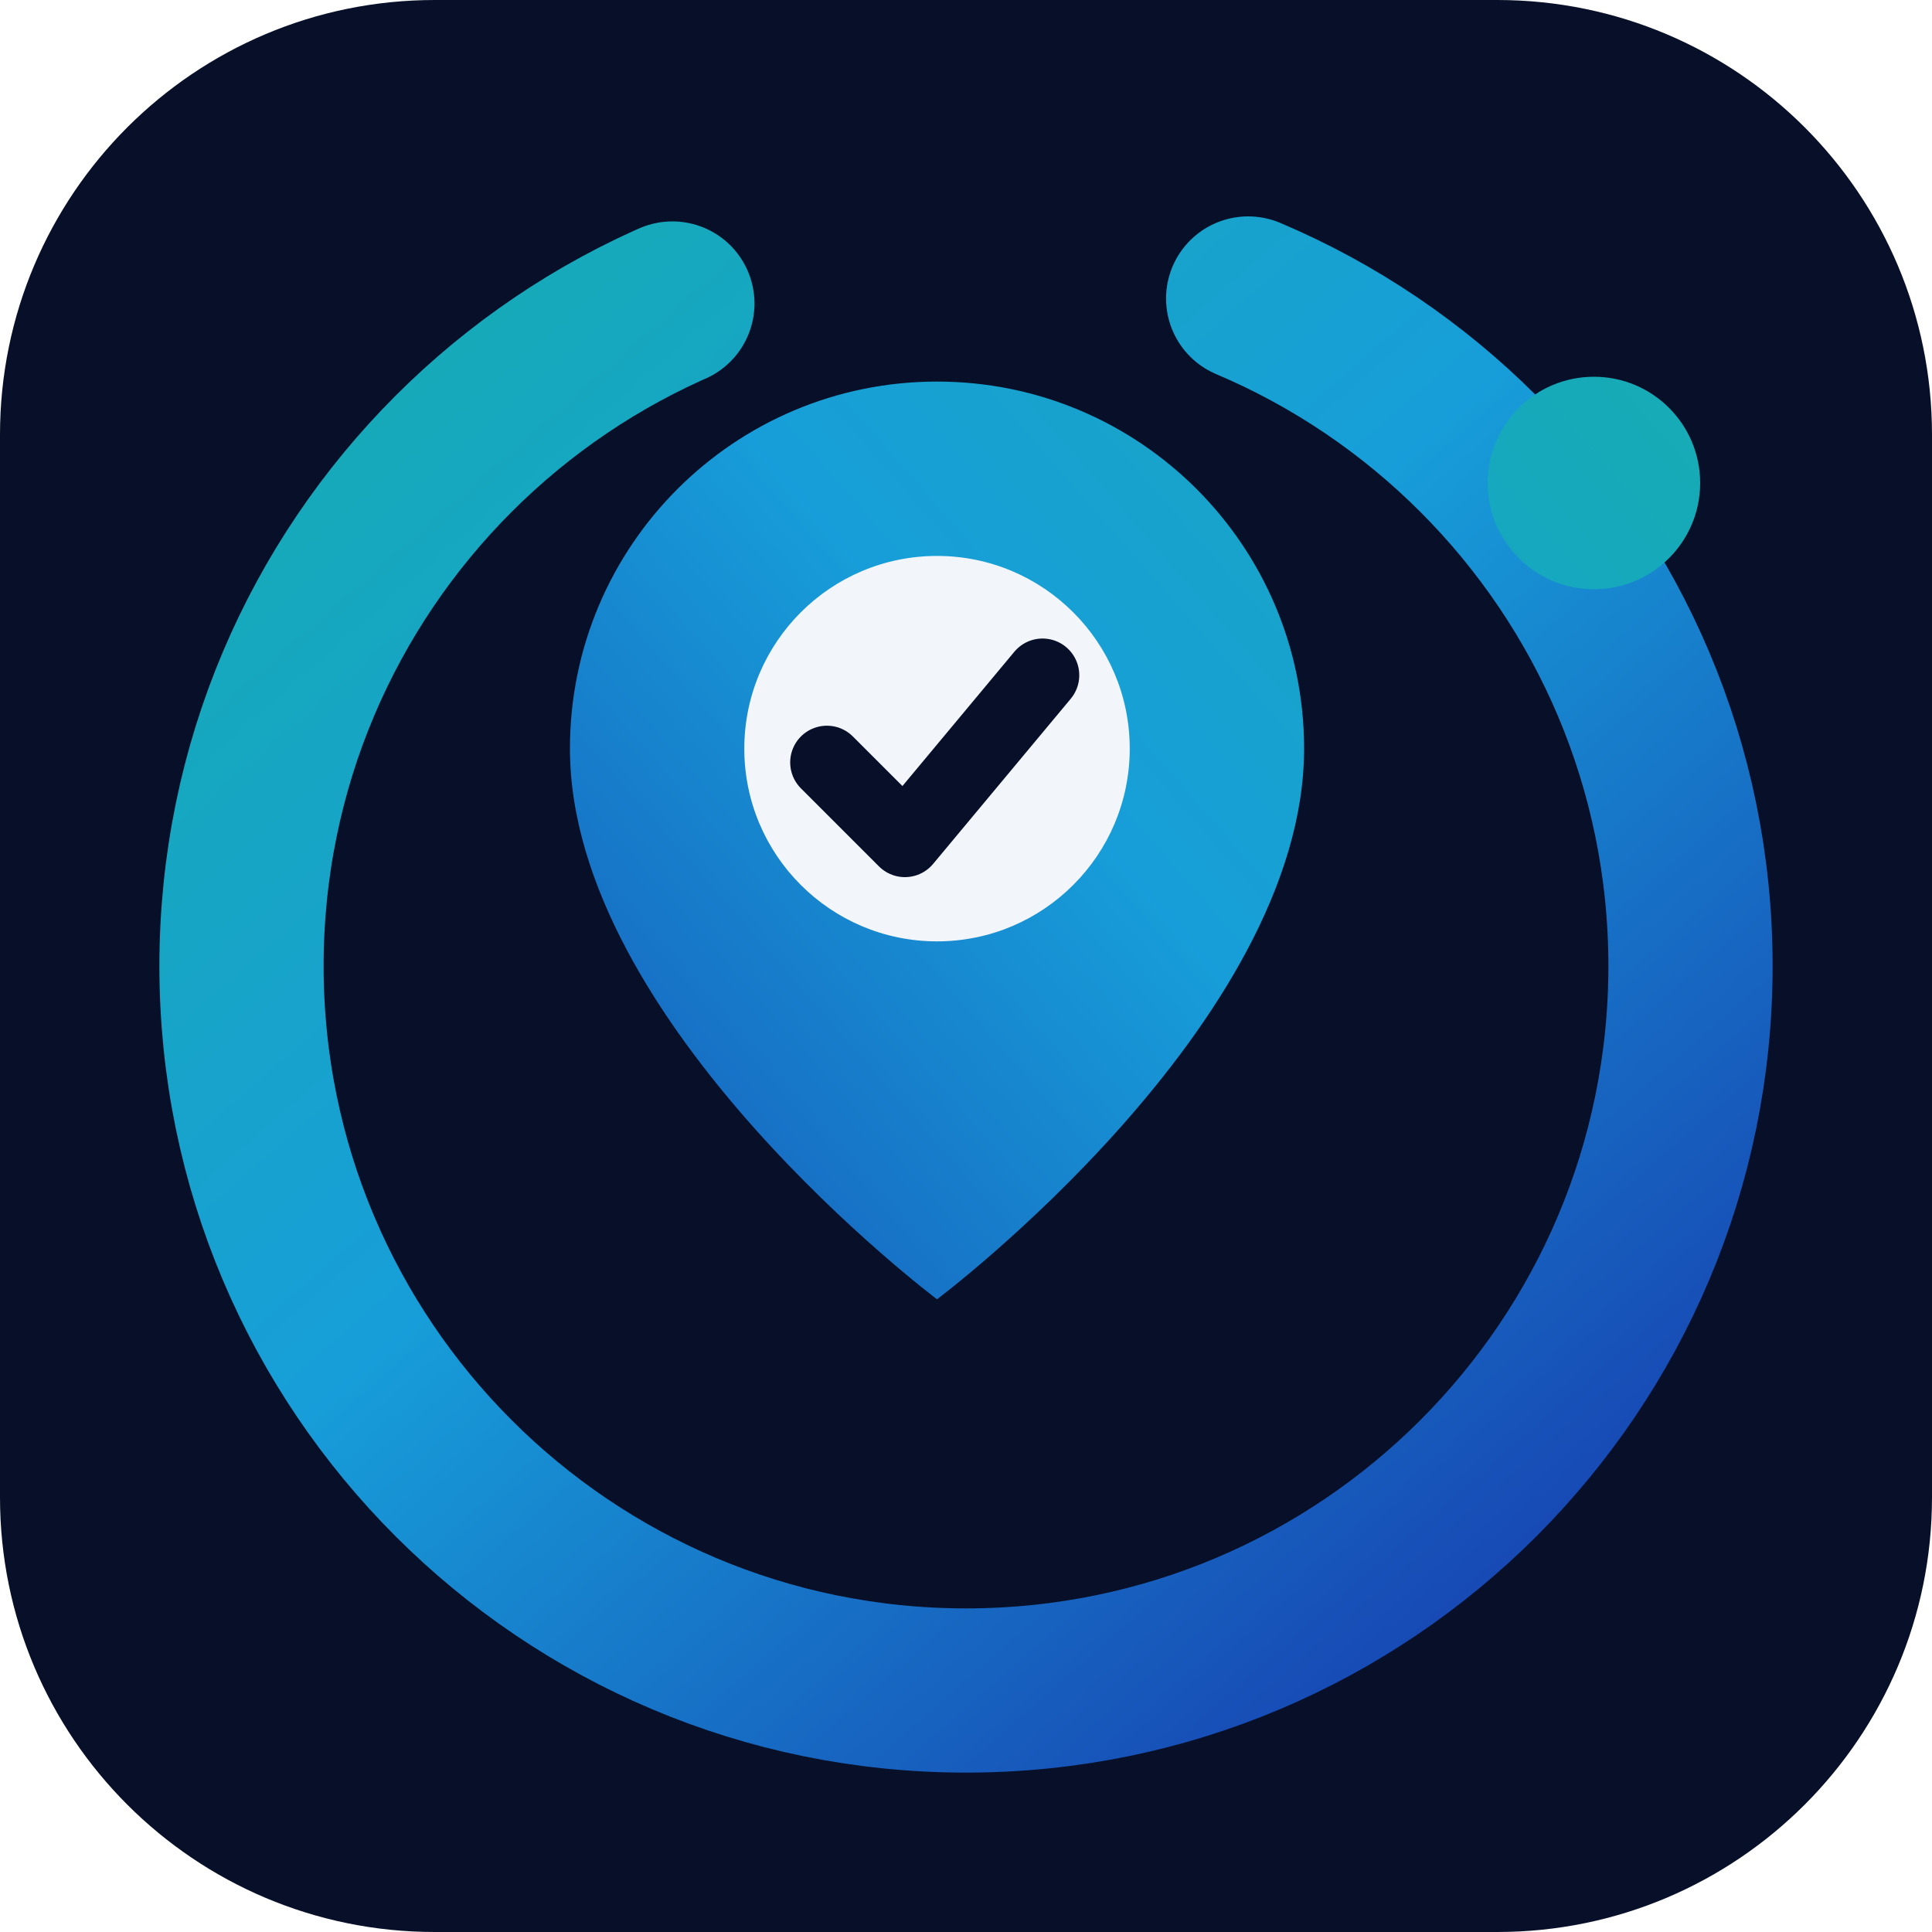
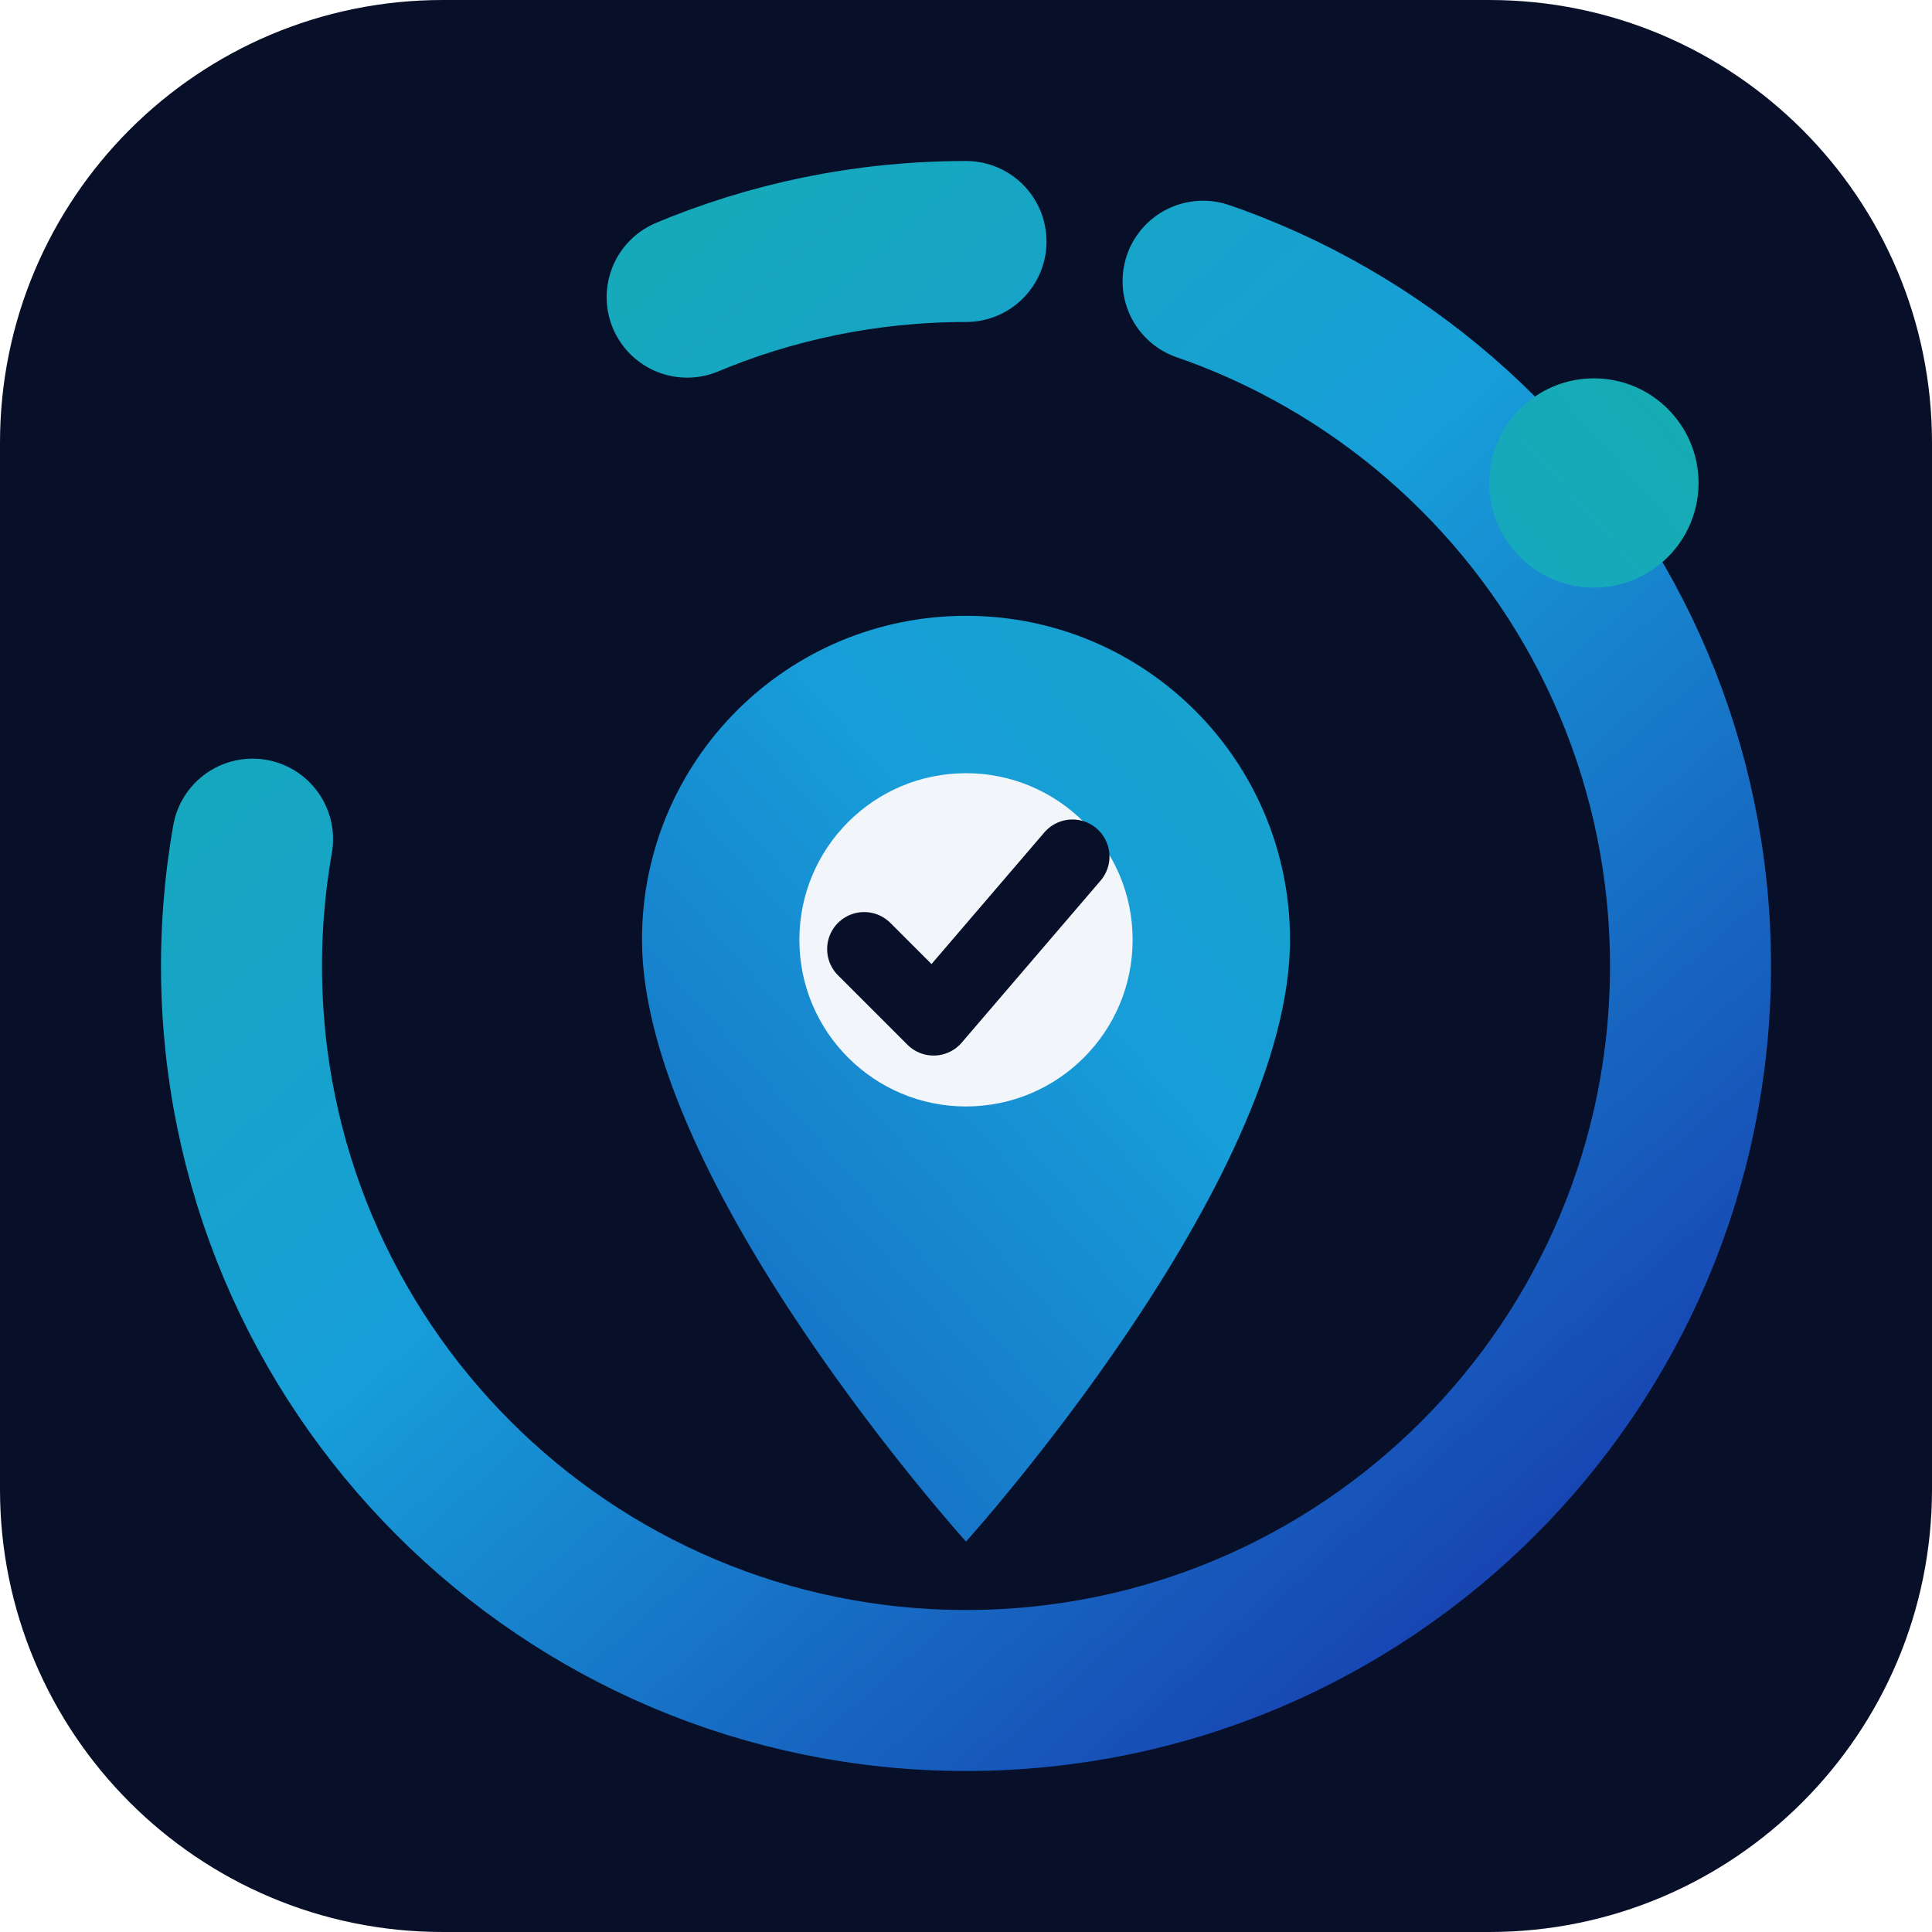
- <svg xmlns="http://www.w3.org/2000/svg" viewBox="0 0 40 40">
+ <svg xmlns="http://www.w3.org/2000/svg" viewBox="0 0 48 48">
  <defs>
-     <linearGradient id="favicon-gradient" x1="4" y1="34" x2="36" y2="6" gradientUnits="userSpaceOnUse">
+     <linearGradient id="favicon-gradient" x1="6" y1="40" x2="42" y2="8" gradientUnits="userSpaceOnUse">
      <stop offset="0%" stop-color="#1735AC" />
      <stop offset="55%" stop-color="#179ED9" />
      <stop offset="100%" stop-color="#16ADB0" />
    </linearGradient>
  </defs>
-   <rect width="40" height="40" rx="9" fill="#071028" />
-   <circle cx="20" cy="20" r="15" fill="none" stroke="url(#favicon-gradient)" stroke-width="3.4" stroke-linecap="round" pathLength="100" stroke-dasharray="82 18" stroke-dashoffset="-6" transform="rotate(-90 20 20)" />
-   <circle cx="33" cy="10" r="2.2" fill="url(#favicon-gradient)" />
-   <g transform="translate(8,6) scale(0.95)">
-     <path d="M12 2C7.58 2 4 5.58 4 10c0 6 8 12 8 12s8-6 8-12c0-4.42-3.58-8-8-8z" fill="url(#favicon-gradient)" />
-     <circle cx="12" cy="10" r="4.2" fill="#F2F5FA" />
-     <path d="M9.6 10.3l1.7 1.7 3-3.6" stroke="#071028" stroke-width="1.6" stroke-linecap="round" stroke-linejoin="round" fill="none" />
+   <rect width="48" height="48" rx="11" fill="#071028" />
+   <circle cx="24" cy="24" r="18" fill="none" stroke="url(#favicon-gradient)" stroke-width="4" stroke-linecap="round" pathLength="100" stroke-dasharray="82 18" stroke-dashoffset="-6" transform="rotate(-90 24 24)" />
+   <circle cx="39.6" cy="12" r="2.6" fill="url(#favicon-gradient)" />
+   <g transform="translate(10.2,13) scale(1.15)">
+     <path d="M12 2C8.13 2 5 5.13 5 9c0 5.25 7 13 7 13s7-7.75 7-13c0-3.87-3.13-7-7-7z" fill="url(#favicon-gradient)" />
+     <circle cx="12" cy="9" r="3.6" fill="#F2F5FA" />
+     <path d="M9.8 9.2l1.5 1.5 3-3.5" stroke="#071028" stroke-width="1.6" stroke-linecap="round" stroke-linejoin="round" fill="none" />
  </g>
</svg>
